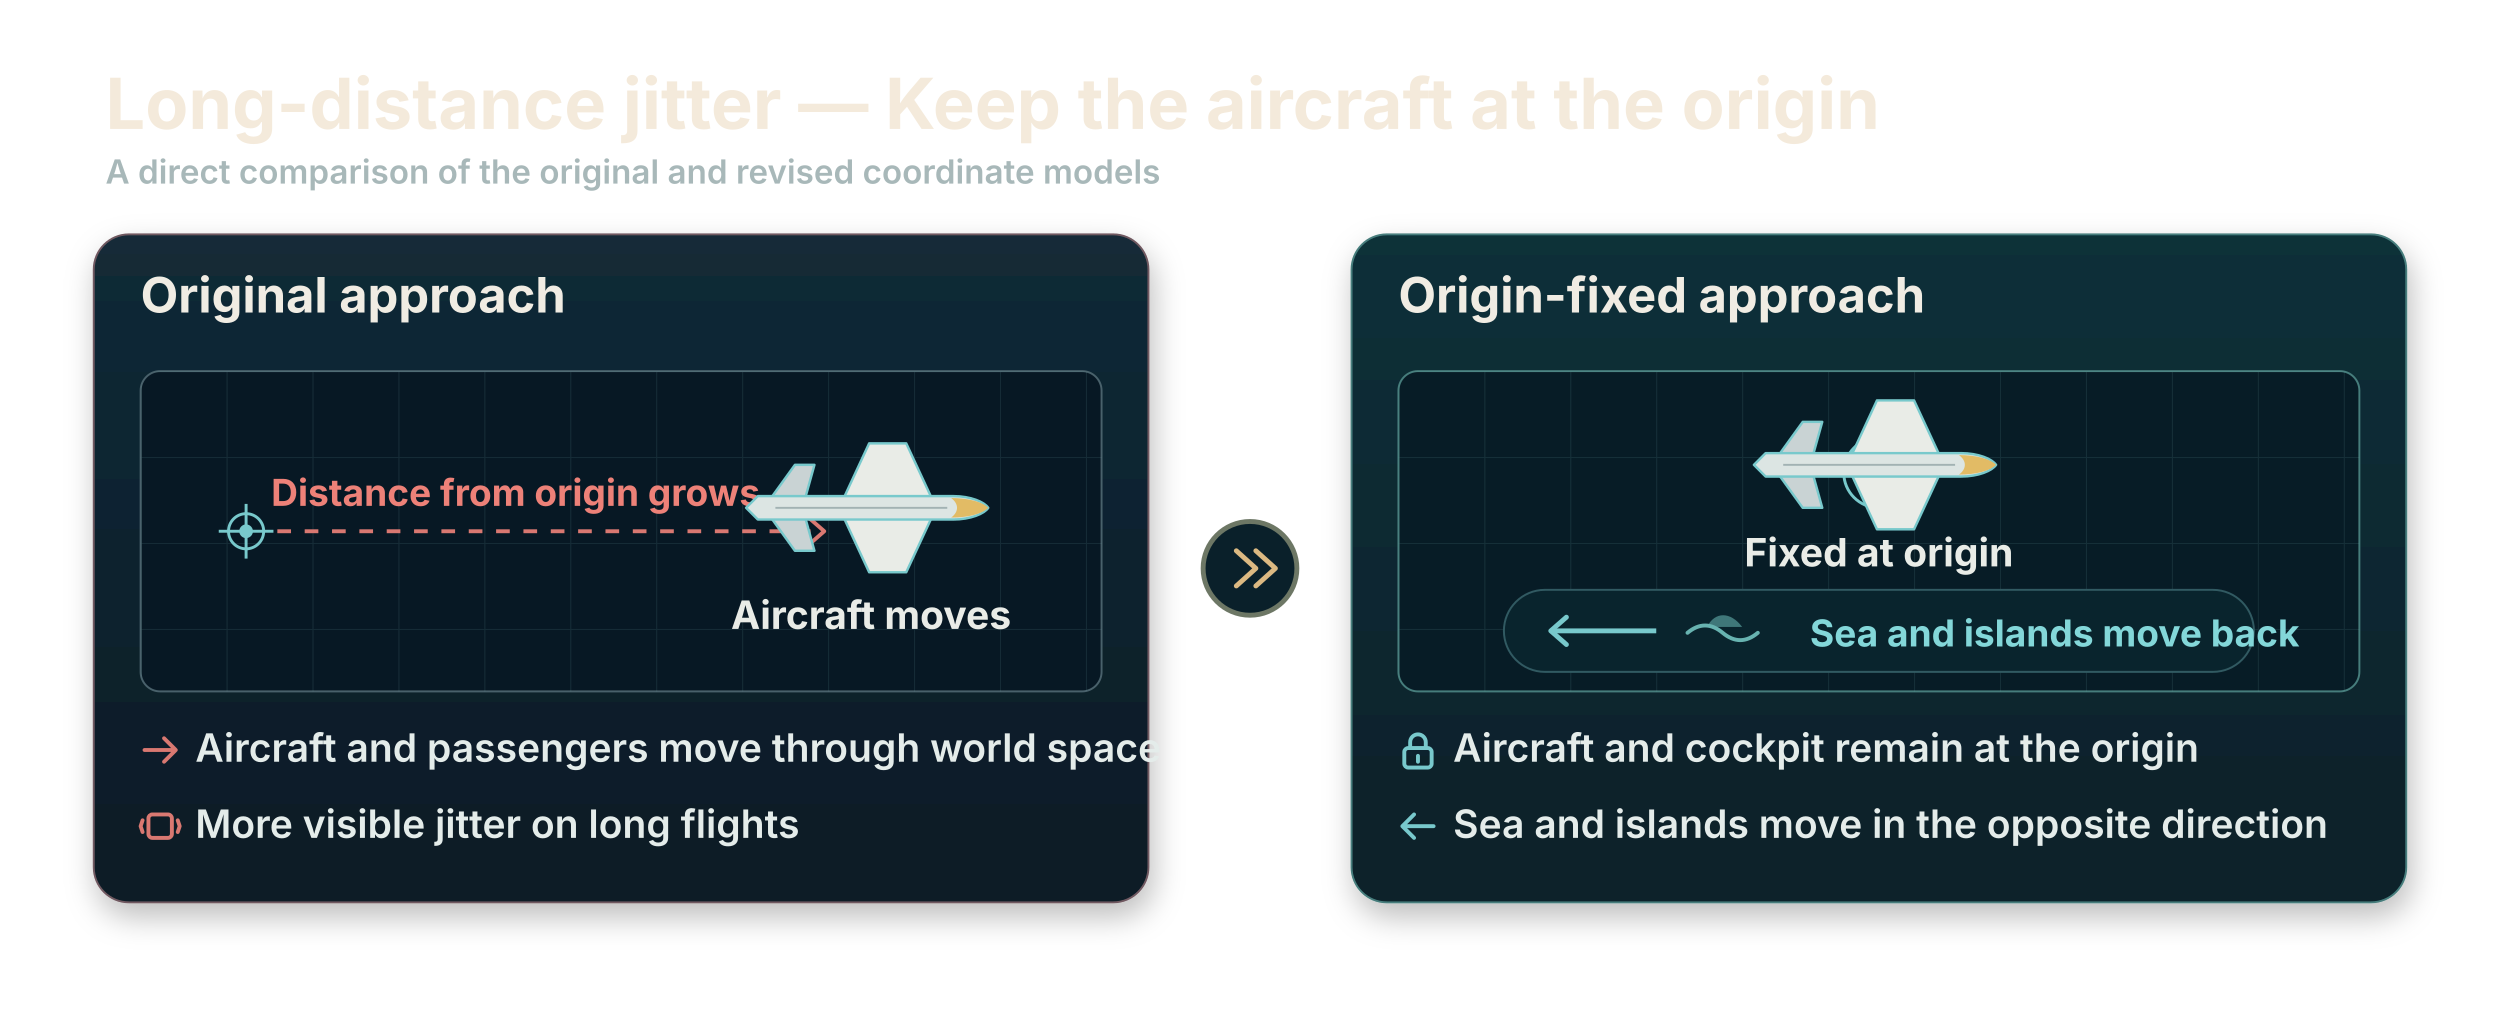
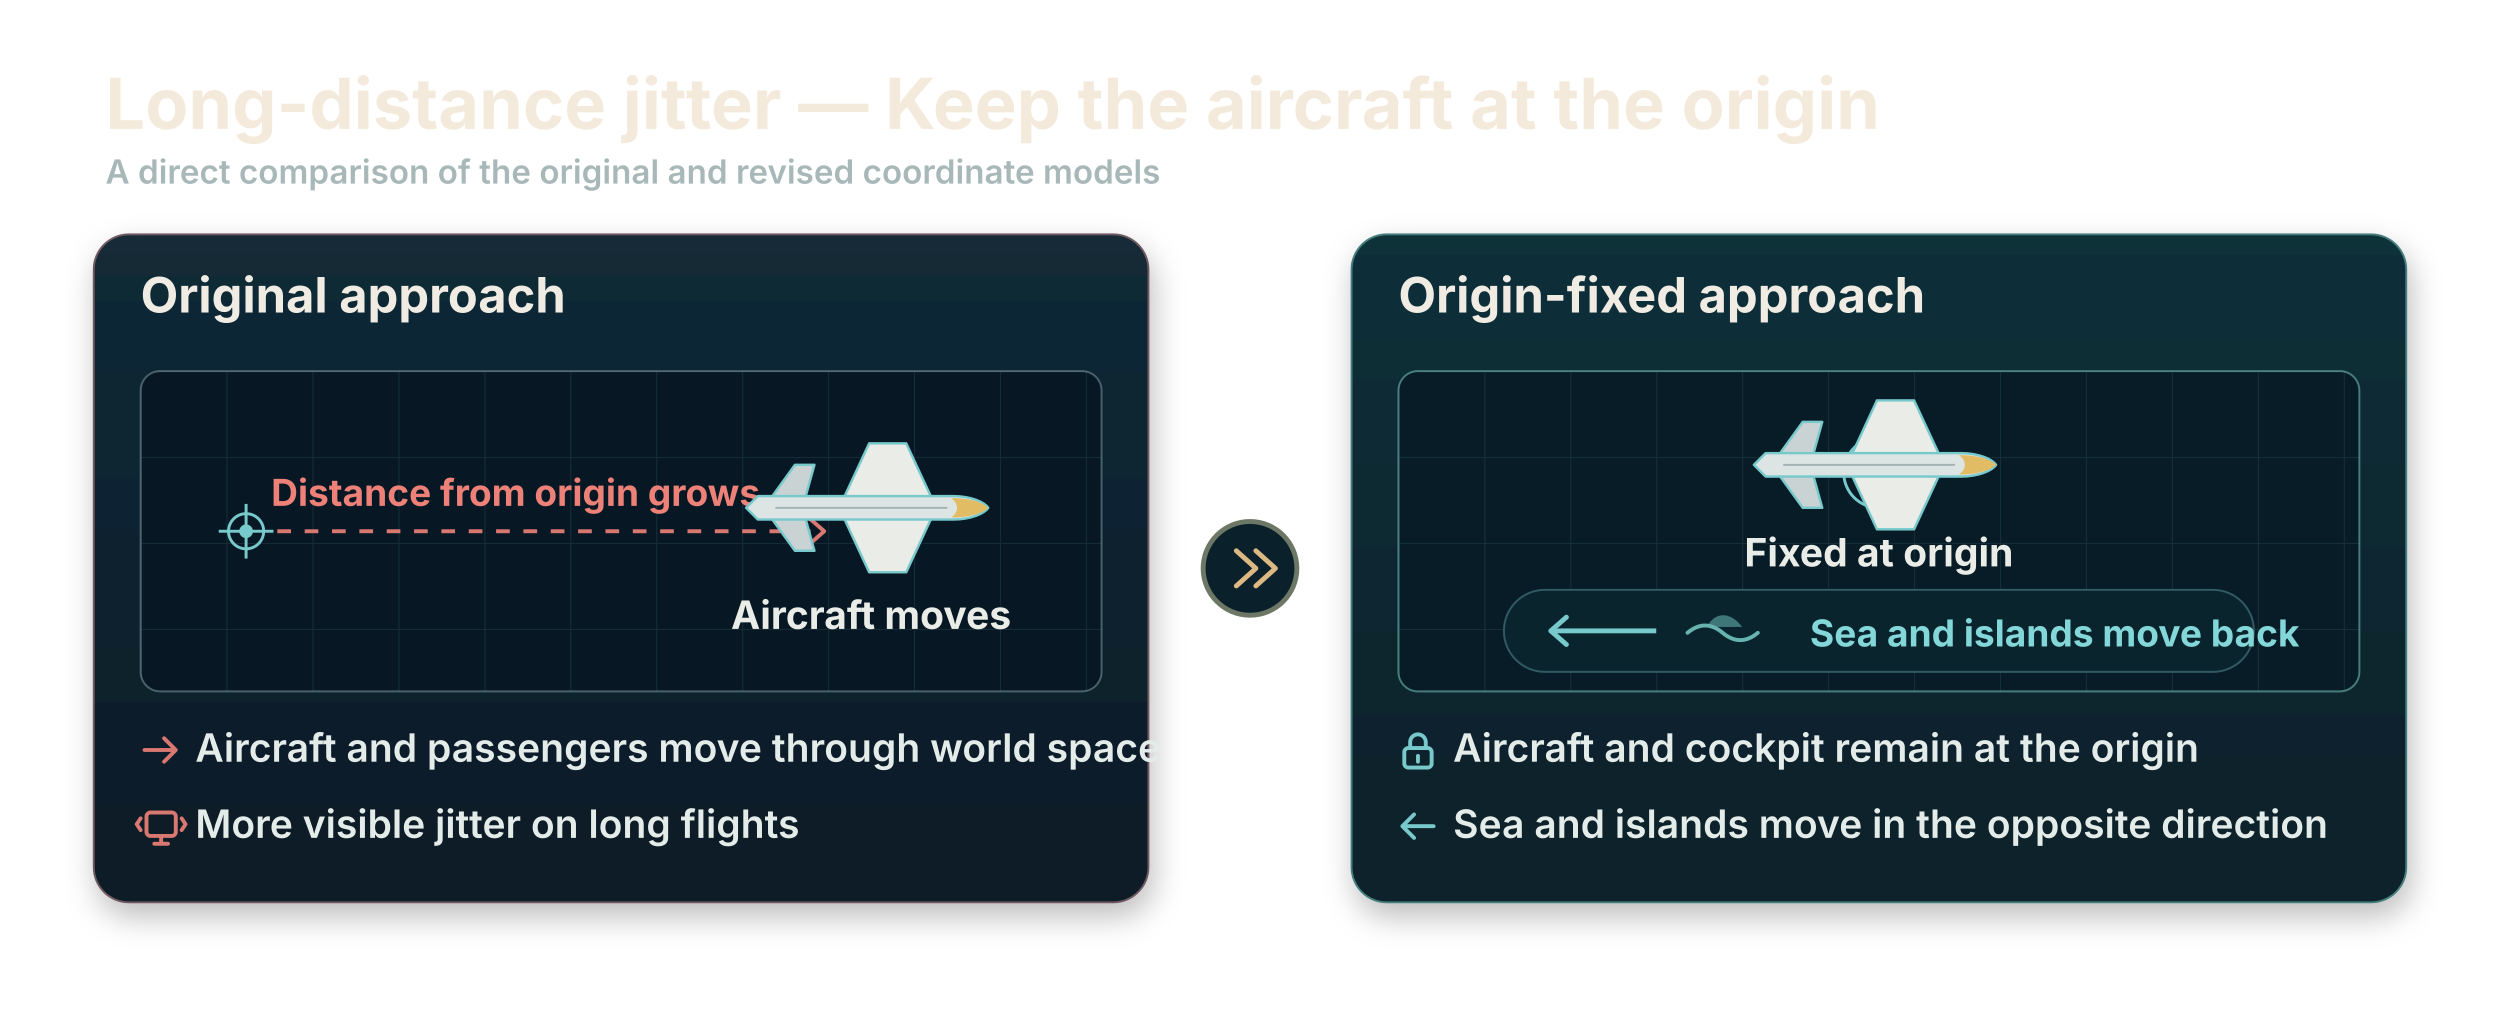
<svg xmlns="http://www.w3.org/2000/svg" width="1280" height="520" viewBox="0 0 1280 520" role="img" aria-labelledby="title desc">
  <defs>
    <linearGradient id="beforeCard" x1="0" y1="0" x2="0" y2="1">
      <stop stop-color="#122a37" />
      <stop offset="1" stop-color="#0a1b26" />
    </linearGradient>
    <linearGradient id="afterCard" x1="0" y1="0" x2="0" y2="1">
      <stop stop-color="#0c3039" />
      <stop offset="1" stop-color="#082029" />
    </linearGradient>
    <pattern id="grid" width="44" height="44" patternUnits="userSpaceOnUse">
      <path d="M44 0H0V44" fill="none" stroke="#8fd4d7" stroke-opacity=".11" />
    </pattern>
    <filter id="shadow" x="-15%" y="-15%" width="130%" height="140%">
      <feDropShadow dy="7" stdDeviation="8" flood-color="#000" flood-opacity=".26" />
    </filter>
    <style>
      text{font-family:Inter,"Segoe UI",sans-serif}
      .title{fill:#f4eadb;font-size:36px;font-weight:700}.sub{fill:#a8b8b9;font-size:17px;font-weight:600}
      .cardTitle{fill:#f0ece3;font-size:25px;font-weight:700}.label{fill:#e9ece7;font-size:20px;font-weight:650}
      .muted{fill:#aebbbc;font-size:18px;font-weight:550}.danger{fill:#ed8178;font-size:19px;font-weight:650}
      .accent{fill:#83d7d9;font-size:19px;font-weight:650}.fact{fill:#e4ecea;font-size:20px;font-weight:600}
      @media (prefers-color-scheme:light){.title{fill:#173f50}.sub{fill:#586f76}}
    </style>
    <g id="ekranoplanTop" stroke="#78c9cc" stroke-width="1.25" stroke-linejoin="round">
      <path d="M-52-4L-39-22H-29L-34-4V4L-29 22H-39L-52 4Z" fill="#c9d3d4" />
      <path d="M-14-5L-1-33H18L31-5V5L18 33H-1L-14 5Z" fill="#e9ece7" />
      <path d="M-58-6H42C51-6 58-3 60 0C58 3 51 6 42 6H-58L-64 0Z" fill="#dce5e3" />
      <path d="M41-5C50-5 57-3 60 0C57 3 50 5 41 5C45 2 45-2 41-5Z" fill="#e2bb65" stroke="none" />
      <path d="M-49 0H39" fill="none" stroke="#93a5a7" stroke-width="1" opacity=".8" />
    </g>
  </defs>
  <text x="54" y="66" class="title">Long-distance jitter — Keep the aircraft at the origin</text>
  <text x="54" y="94" class="sub">A direct comparison of the original and revised coordinate models</text>
  <g filter="url(#shadow)">
    <rect x="48" y="120" width="540" height="342" rx="18" fill="url(#beforeCard)" stroke="#6f5960" />
    <rect x="692" y="120" width="540" height="342" rx="18" fill="url(#afterCard)" stroke="#467d7c" />
  </g>
  <text x="72" y="160" class="cardTitle">Original approach</text>
  <text x="716" y="160" class="cardTitle">Origin-fixed approach</text>
  <g transform="translate(72 190)">
    <rect width="492" height="164" rx="10" fill="#071824" stroke="#49616b" />
    <rect width="492" height="164" rx="10" fill="url(#grid)" />
    <g transform="translate(54 82)" fill="none" stroke="#78c9cc" stroke-width="1.5">
      <circle r="9" />
      <path d="M-14 0h28M0-14v28" />
    </g>
    <circle cx="54" cy="82" r="3.5" fill="#78c9cc" />
    <path d="M70 82H350" fill="none" stroke="#d97871" stroke-width="2" stroke-dasharray="7 7" />
    <path d="M342 75l8 7-8 7" fill="none" stroke="#d97871" stroke-width="2" stroke-linecap="round" stroke-linejoin="round" />
    <text x="192" y="69" class="danger" text-anchor="middle">Distance from origin grows</text>
    <g transform="translate(374 70)">
      <use href="#ekranoplanTop" />
      <text x="0" y="62" class="label" text-anchor="middle">Aircraft moves</text>
    </g>
  </g>
  <g transform="translate(72 384)">
    <g transform="translate(0 -10)" fill="none" stroke="#d97871" stroke-width="2" stroke-linecap="round" stroke-linejoin="round">
      <path d="M2 10h16M12 4l6 6-6 6" />
    </g>
    <text x="28" y="6" class="fact">Aircraft and passengers move through world space</text>
    <g transform="translate(0 29)" fill="none" stroke="#d97871" stroke-width="2" stroke-linecap="round" stroke-linejoin="round">
-       <rect x="4" y="4" width="12" height="12" rx="2" />
-       <path d="M1 7l-1 3 1 3M19 7l1 3-1 3" />
+       <rect x="3" y="3" width="15" height="12" rx="2" />
+       <path d="M7 19h7M10.5 15v4M0 6l-2 3 2 3M21 6l2 3-2 3" />
    </g>
    <text x="28" y="45" class="fact">More visible jitter on long flights</text>
  </g>
  <g transform="translate(716 190)">
    <rect width="492" height="164" rx="10" fill="#071c26" stroke="#467d7c" />
    <rect width="492" height="164" rx="10" fill="url(#grid)" />
    <g transform="translate(246 52)" fill="none" stroke="#78c9cc" stroke-width="1.5">
      <circle r="18" />
      <path d="M-28 0h56M0-28v56" />
    </g>
    <circle cx="246" cy="52" r="4" fill="#dcb982" />
    <g transform="translate(246 48)">
      <use href="#ekranoplanTop" />
      <text x="0" y="52" class="label" text-anchor="middle">Fixed at origin</text>
    </g>
    <g transform="translate(54 112)">
      <rect width="384" height="42" rx="21" fill="#09242d" stroke="#315a62" />
      <path d="M78 21H24" fill="none" stroke="#78c9cc" stroke-width="2.5" />
      <path d="M32 14l-8 7 8 7" fill="none" stroke="#78c9cc" stroke-width="2.5" stroke-linecap="round" stroke-linejoin="round" />
      <g transform="translate(94 10)" fill="none" stroke="#67b3b0" stroke-width="2" stroke-linecap="round" stroke-linejoin="round">
        <path d="M0 12c6-5 12-5 18 0s12 5 18 0" />
        <path d="M10 9c4-8 12-8 18 0Z" fill="#67b3b0" fill-opacity=".58" stroke="none" />
      </g>
      <text x="282" y="29" class="accent" text-anchor="middle">Sea and islands move back</text>
    </g>
  </g>
  <g transform="translate(716 384)">
    <g transform="translate(0 -10)" fill="none" stroke="#78c9cc" stroke-width="2" stroke-linecap="round" stroke-linejoin="round">
      <rect x="3" y="9" width="14" height="10" rx="2" />
      <path d="M6 9V6a4 4 0 0 1 8 0v3M10 13v3" />
    </g>
    <text x="28" y="6" class="fact">Aircraft and cockpit remain at the origin</text>
    <g transform="translate(0 29)" fill="none" stroke="#78c9cc" stroke-width="2" stroke-linecap="round" stroke-linejoin="round">
      <path d="M18 10H2M8 4l-6 6 6 6" />
    </g>
    <text x="28" y="45" class="fact">Sea and islands move in the opposite direction</text>
  </g>
  <g transform="translate(640 291)" fill="none" stroke="#dcb982" stroke-width="2.5" stroke-linecap="round" stroke-linejoin="round">
    <circle r="24" fill="#0a202a" stroke="#6d7765" />
    <path d="M-7-9l10 9-10 9M3-9l10 9-10 9" />
  </g>
</svg>
